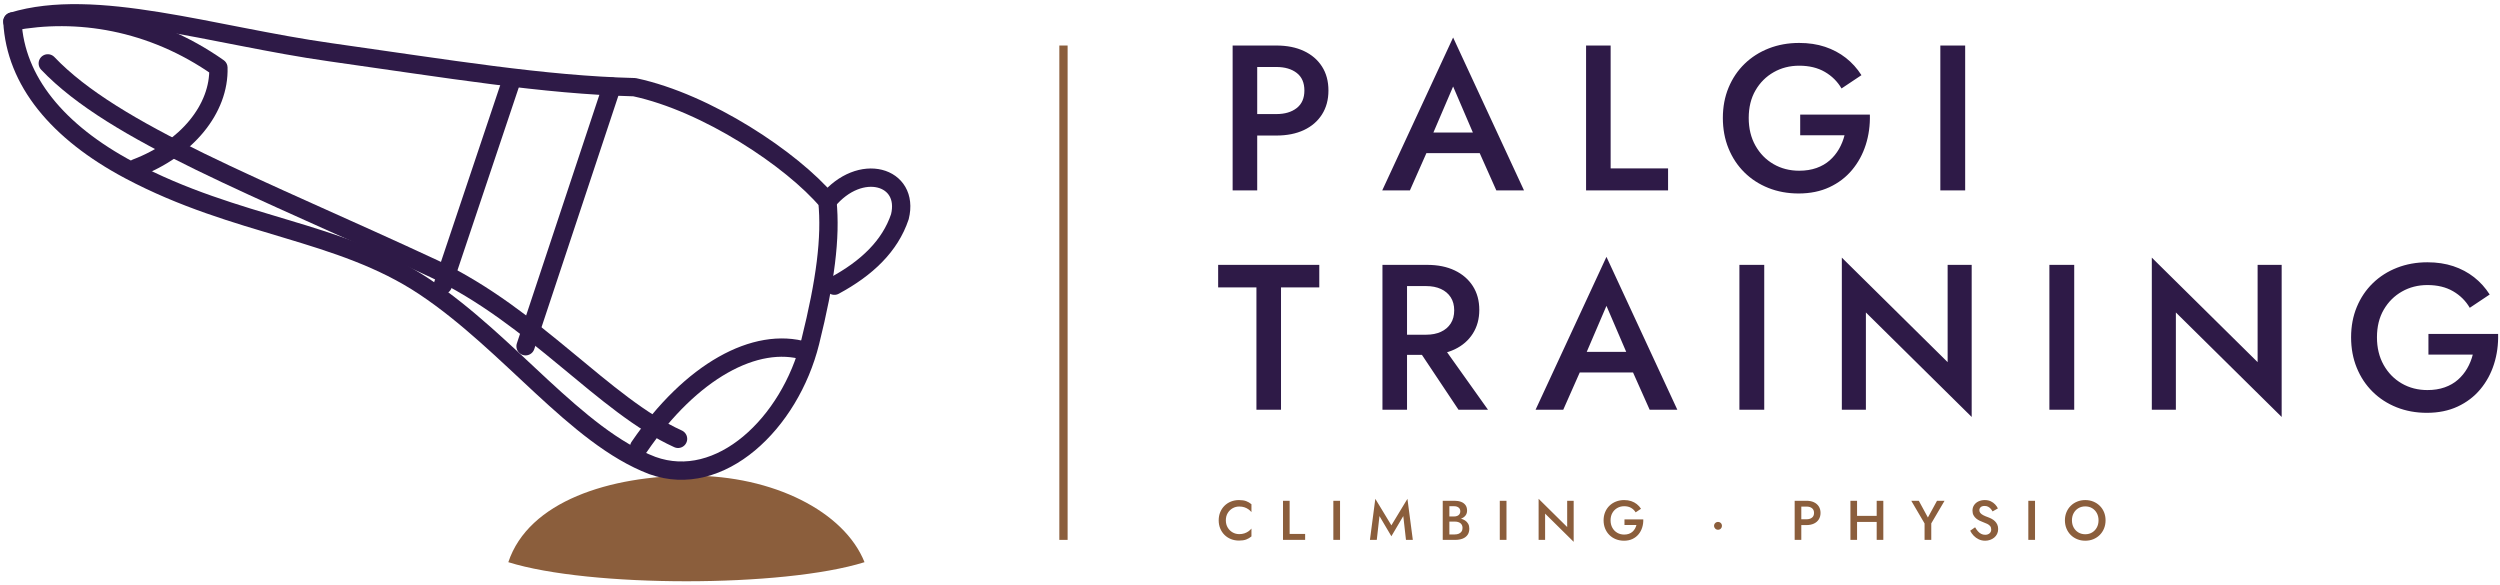
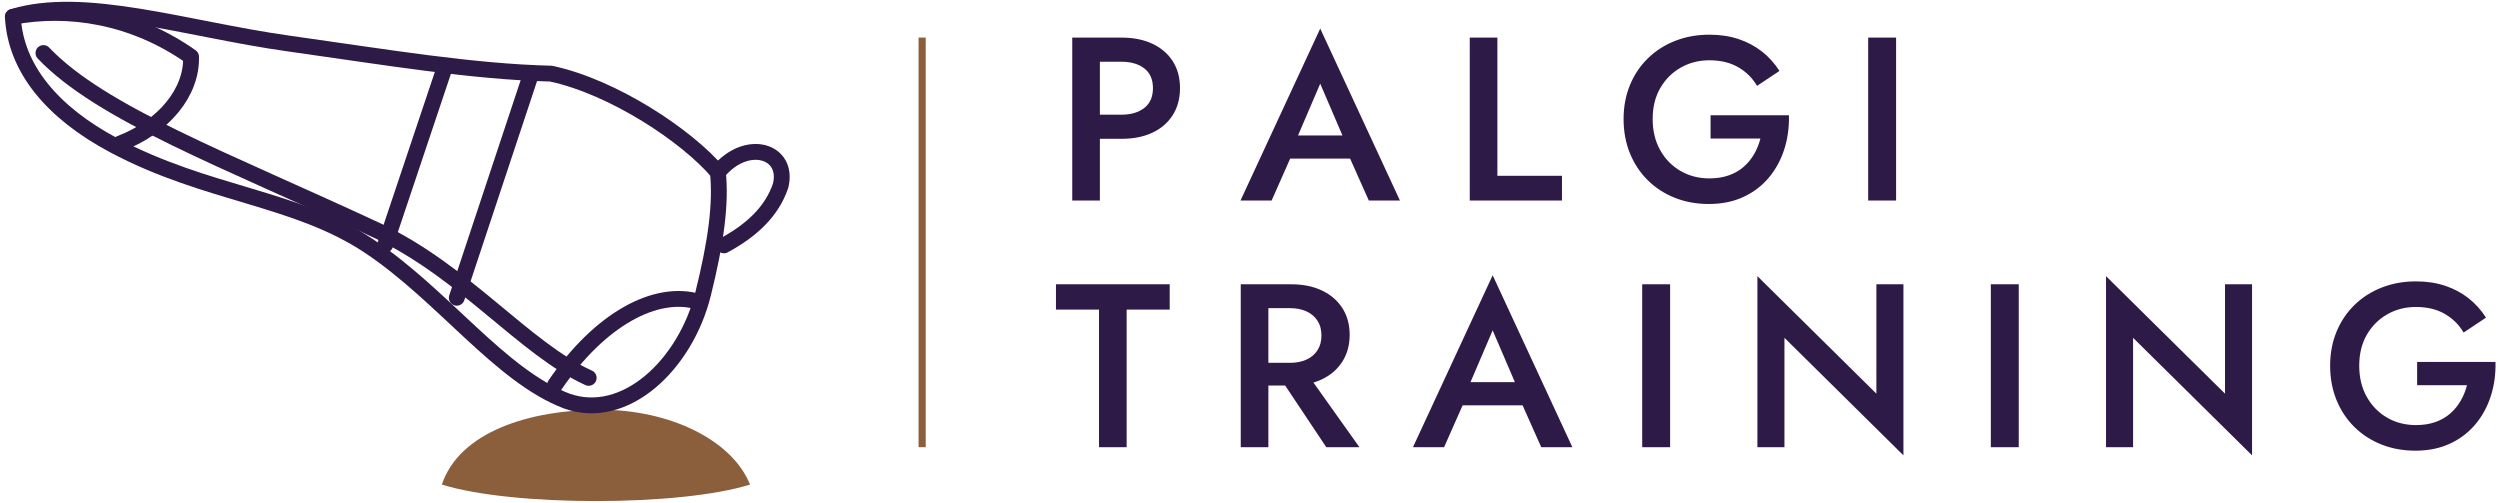
- <svg xmlns="http://www.w3.org/2000/svg" viewBox="7.75 7 603 141.25" width="603" height="141" role="img" aria-label="Palgi Training — Climbing · Physio">
+ <svg xmlns="http://www.w3.org/2000/svg" viewBox="7.5 7.5 696.5 140.25" width="697" height="140" role="img" aria-label="Palgi Training">
  <g transform="translate(-12.588 -31.756) scale(1.22954)">
    <path d="M116 142 C120 130 136 125 152 125 C168 125 182 132 186 142 C170 147 132 147 116 142 Z" fill="#8B5E3C" />
    <g transform="rotate(28 100 70)" fill="none" stroke="#2E1A47" stroke-width="3.6" stroke-linecap="round" stroke-linejoin="round">
      <path d="M12 78 C18 88 30 93 46 93 C70 93 88 84 108 86 C128 88 148 98 164 96 C178 94 184 76 180 60 C177 48 174 40 170 34 C160 30 140 28 126 32 C110 40 92 46 70 54 C48 62 24 66 12 78 Z" />
      <path d="M22 82 C40 88 70 84 108 82 C130 81 150 90 166 89" />
      <path d="M12 78 C22 70 36 65 52 67 C56 74 54 84 47 92" />
      <path d="M180 62 C170 64 162 76 160 94" />
      <path d="M104 42 L111 84" />
      <path d="M122 34 L131 87" />
      <path d="M170 34 C172 24 182 22 184 30 C185 36 183 42 179 48" />
    </g>
  </g>
-   <rect x="263.18" y="18.00" width="2" height="119.45" fill="#8B5E3C" />
-   <path d="M305.054 18V53H310.992V18ZM308.592 23.187H315.617Q318.679 23.187 320.535 24.619Q322.392 26.05 322.392 28.875Q322.392 31.662 320.535 33.112Q318.679 34.562 315.617 34.562H308.592V39.75H315.617Q319.454 39.75 322.267 38.431Q325.079 37.112 326.642 34.656Q328.204 32.2 328.204 28.875Q328.204 25.5 326.642 23.069Q325.079 20.637 322.267 19.319Q319.454 18 315.617 18H308.592ZM349.179 44H367.679L366.554 39.025H350.304ZM358.329 27.9 363.904 40.887 364.017 42.35 368.767 53H375.454L358.329 16.062L341.204 53H347.892L352.742 42.037L352.829 40.737ZM390.454 18V53H410.267V47.687H396.392V18ZM442.192 39.687H452.904Q452.454 41.462 451.56 43.012Q450.667 44.562 449.323 45.75Q447.979 46.937 446.123 47.594Q444.267 48.25 441.942 48.25Q438.492 48.25 435.735 46.65Q432.979 45.05 431.367 42.175Q429.754 39.3 429.754 35.5Q429.754 31.65 431.392 28.831Q433.029 26.012 435.792 24.444Q438.554 22.875 441.942 22.875Q445.567 22.875 448.142 24.369Q450.717 25.862 452.179 28.375L456.992 25.162Q455.429 22.712 453.217 20.981Q451.004 19.25 448.192 18.312Q445.379 17.375 441.942 17.375Q437.992 17.375 434.623 18.687Q431.254 20 428.76 22.419Q426.267 24.837 424.885 28.169Q423.504 31.5 423.504 35.5Q423.504 39.5 424.867 42.85Q426.229 46.2 428.698 48.644Q431.167 51.087 434.517 52.419Q437.867 53.75 441.817 53.75Q446.004 53.75 449.26 52.231Q452.517 50.712 454.729 48.062Q456.942 45.412 458.035 41.981Q459.129 38.55 459.029 34.687H442.192ZM476.054 18V53H482.054V18Z" fill="#2E1A47" />
-   <path d="M301.554 76.438H310.804V106.0H316.742V76.438H325.992V71.0H301.554ZM348.504 89.312 359.629 106.0H366.754L354.879 89.312ZM341.254 71.0V106.0H347.192V71.0ZM344.792 76.125H351.817Q353.854 76.125 355.373 76.819Q356.892 77.513 357.742 78.819Q358.592 80.125 358.592 82.0Q358.592 83.862 357.742 85.175Q356.892 86.487 355.373 87.181Q353.854 87.875 351.817 87.875H344.792V92.75H352.067Q355.904 92.75 358.717 91.406Q361.529 90.062 363.092 87.6Q364.654 85.138 364.654 81.875Q364.654 78.562 363.092 76.125Q361.529 73.688 358.717 72.344Q355.904 71.0 352.067 71.0H344.792ZM386.229 97.0H404.729L403.604 92.025H387.354ZM395.379 80.9 400.954 93.888 401.067 95.35 405.817 106.0H412.504L395.379 69.062L378.254 106.0H384.942L389.792 95.037L389.879 93.737ZM427.504 71.0V106.0H433.504V71.0ZM477.817 71.0V94.5L452.254 69.25V106.0H458.067V82.5L483.629 107.75V71.0ZM502.404 71.0V106.0H508.404V71.0ZM552.717 71.0V94.5L527.154 69.25V106.0H532.967V82.5L558.529 107.75V71.0ZM593.992 92.688H604.704Q604.254 94.463 603.36 96.013Q602.467 97.562 601.123 98.75Q599.779 99.938 597.923 100.594Q596.067 101.25 593.742 101.25Q590.292 101.25 587.535 99.65Q584.779 98.05 583.167 95.175Q581.554 92.3 581.554 88.5Q581.554 84.65 583.192 81.831Q584.829 79.013 587.592 77.444Q590.354 75.875 593.742 75.875Q597.367 75.875 599.942 77.369Q602.517 78.862 603.979 81.375L608.792 78.162Q607.229 75.713 605.017 73.981Q602.804 72.25 599.992 71.312Q597.179 70.375 593.742 70.375Q589.792 70.375 586.423 71.688Q583.054 73.0 580.56 75.419Q578.067 77.838 576.685 81.169Q575.304 84.5 575.304 88.5Q575.304 92.5 576.667 95.85Q578.029 99.2 580.498 101.644Q582.967 104.088 586.317 105.419Q589.667 106.75 593.617 106.75Q597.804 106.75 601.06 105.231Q604.317 103.713 606.529 101.062Q608.742 98.412 609.835 94.981Q610.929 91.55 610.829 87.688H593.992Z" fill="#2E1A47" />
-   <path d="M303.413 132.725Q303.413 131.712 303.866 130.967Q304.318 130.221 305.052 129.806Q305.786 129.39 306.65 129.39Q307.325 129.39 307.867 129.564Q308.408 129.738 308.846 130.044Q309.283 130.349 309.6 130.734V128.837Q309.016 128.344 308.326 128.088Q307.636 127.831 306.596 127.831Q305.55 127.831 304.654 128.187Q303.758 128.543 303.093 129.2Q302.428 129.856 302.057 130.754Q301.685 131.652 301.685 132.725Q301.685 133.798 302.057 134.696Q302.428 135.594 303.093 136.25Q303.758 136.907 304.654 137.263Q305.55 137.619 306.596 137.619Q307.636 137.619 308.326 137.361Q309.016 137.102 309.6 136.613V134.716Q309.283 135.101 308.846 135.405Q308.408 135.708 307.867 135.884Q307.325 136.059 306.65 136.059Q305.786 136.059 305.052 135.644Q304.318 135.229 303.866 134.478Q303.413 133.727 303.413 132.725ZM317.224 128V137.45H322.573V136.016H318.827V128ZM329.387 128V137.45H331.007V128ZM340.532 131.696 343.411 136.572 346.289 131.696 346.937 137.45H348.591L347.292 127.527L343.411 133.937L339.529 127.527L338.23 137.45H339.884ZM357.046 132.573H358.672Q359.573 132.573 360.252 132.318Q360.93 132.063 361.315 131.569Q361.7 131.075 361.7 130.379Q361.7 129.569 361.315 129.045Q360.93 128.52 360.252 128.26Q359.573 128 358.672 128H355.82V137.45H358.841Q359.843 137.45 360.606 137.158Q361.369 136.866 361.804 136.264Q362.24 135.661 362.24 134.726Q362.24 134.051 361.968 133.564Q361.696 133.076 361.222 132.764Q360.748 132.452 360.139 132.301Q359.53 132.151 358.841 132.151H357.046V133.032H358.74Q359.148 133.032 359.487 133.125Q359.827 133.218 360.078 133.408Q360.329 133.599 360.466 133.888Q360.603 134.176 360.603 134.558Q360.603 135.087 360.362 135.435Q360.12 135.783 359.7 135.958Q359.28 136.134 358.74 136.134H357.424V129.316H358.571Q359.236 129.316 359.649 129.637Q360.063 129.957 360.063 130.555Q360.063 130.95 359.874 131.226Q359.685 131.503 359.347 131.648Q359.01 131.793 358.571 131.793H357.046ZM369.604 128V137.45H371.224V128ZM385.888 128V134.345L378.986 127.527V137.45H380.556V131.105L387.458 137.922V128ZM399.733 133.856H402.625Q402.503 134.335 402.262 134.753Q402.021 135.172 401.658 135.493Q401.295 135.813 400.794 135.99Q400.293 136.167 399.665 136.167Q398.734 136.167 397.989 135.736Q397.245 135.303 396.81 134.527Q396.374 133.751 396.374 132.725Q396.374 131.685 396.817 130.924Q397.259 130.163 398.005 129.74Q398.75 129.316 399.665 129.316Q400.644 129.316 401.339 129.72Q402.034 130.123 402.429 130.801L403.729 129.934Q403.307 129.272 402.709 128.805Q402.112 128.337 401.353 128.084Q400.593 127.831 399.665 127.831Q398.599 127.831 397.689 128.186Q396.779 128.54 396.106 129.193Q395.433 129.846 395.06 130.746Q394.687 131.645 394.687 132.725Q394.687 133.805 395.055 134.709Q395.423 135.614 396.089 136.274Q396.756 136.934 397.66 137.293Q398.565 137.652 399.631 137.652Q400.762 137.652 401.641 137.242Q402.52 136.832 403.118 136.117Q403.715 135.401 404.01 134.475Q404.306 133.548 404.279 132.506H399.733ZM421.38 134.058Q421.38 134.439 421.658 134.721Q421.937 135.003 422.335 135.003Q422.747 135.003 423.018 134.721Q423.29 134.439 423.29 134.058Q423.29 133.667 423.018 133.39Q422.747 133.113 422.335 133.113Q421.937 133.113 421.658 133.39Q421.38 133.667 421.38 134.058ZM440.857 128V137.45H442.46V128ZM441.812 129.401H443.709Q444.536 129.401 445.037 129.787Q445.538 130.173 445.538 130.936Q445.538 131.689 445.037 132.08Q444.536 132.472 443.709 132.472H441.812V133.873H443.709Q444.745 133.873 445.504 133.516Q446.264 133.16 446.686 132.497Q447.107 131.834 447.107 130.936Q447.107 130.025 446.686 129.369Q446.264 128.712 445.504 128.356Q444.745 128 443.709 128H441.812ZM454.964 133.113H461.714V131.645H454.964ZM460.675 128V137.45H462.278V128ZM454.33 128V137.45H455.933V128ZM475.252 128 473.048 132.043 470.854 128H469.031L472.244 133.481V137.45H473.864V133.464L477.074 128ZM484.455 134.406 483.267 135.236Q483.581 135.881 484.109 136.436Q484.637 136.991 485.346 137.322Q486.055 137.652 486.885 137.652Q487.493 137.652 488.055 137.46Q488.617 137.268 489.062 136.907Q489.508 136.545 489.766 136.021Q490.024 135.496 490.024 134.834Q490.024 134.21 489.811 133.748Q489.599 133.285 489.251 132.946Q488.903 132.607 488.478 132.376Q488.053 132.144 487.628 131.993Q486.872 131.729 486.398 131.473Q485.923 131.216 485.702 130.923Q485.481 130.629 485.481 130.265Q485.481 129.863 485.793 129.558Q486.106 129.252 486.76 129.252Q487.24 129.252 487.596 129.438Q487.952 129.623 488.22 129.925Q488.488 130.227 488.674 130.575L489.963 129.846Q489.727 129.35 489.3 128.889Q488.873 128.429 488.252 128.13Q487.631 127.831 486.787 127.831Q485.944 127.831 485.272 128.15Q484.6 128.469 484.212 129.043Q483.824 129.617 483.824 130.376Q483.824 131.041 484.077 131.507Q484.33 131.972 484.724 132.291Q485.117 132.61 485.55 132.814Q485.984 133.019 486.332 133.143Q486.929 133.359 487.383 133.581Q487.837 133.802 488.092 134.119Q488.347 134.436 488.347 134.959Q488.347 135.523 487.942 135.872Q487.537 136.221 486.882 136.221Q486.352 136.221 485.915 135.995Q485.478 135.769 485.122 135.359Q484.766 134.949 484.455 134.406ZM497.314 128V137.45H498.934V128ZM507.854 132.725Q507.854 131.75 508.268 130.992Q508.681 130.234 509.407 129.797Q510.132 129.36 511.067 129.36Q512.022 129.36 512.741 129.797Q513.46 130.234 513.87 130.992Q514.28 131.75 514.28 132.725Q514.28 133.697 513.867 134.456Q513.453 135.216 512.733 135.653Q512.012 136.09 511.067 136.09Q510.132 136.09 509.407 135.653Q508.681 135.216 508.268 134.456Q507.854 133.697 507.854 132.725ZM506.156 132.725Q506.156 133.778 506.521 134.681Q506.885 135.584 507.547 136.247Q508.208 136.91 509.108 137.281Q510.007 137.652 511.067 137.652Q512.137 137.652 513.031 137.281Q513.926 136.91 514.587 136.247Q515.249 135.584 515.613 134.681Q515.978 133.778 515.978 132.725Q515.978 131.662 515.612 130.769Q515.245 129.876 514.58 129.22Q513.916 128.564 513.023 128.197Q512.13 127.831 511.067 127.831Q510.021 127.831 509.123 128.197Q508.225 128.564 507.56 129.22Q506.896 129.876 506.526 130.769Q506.156 131.662 506.156 132.725Z" fill="#8B5E3C" />
+   <rect x="263.18" y="18.00" width="2" height="114.40" fill="#8B5E3C" />
+   <g transform="translate(301.55 18) scale(1.3) translate(-301.55 -18)">
+     <path d="M305.054 18V53H310.992V18ZM308.592 23.187H315.617Q318.679 23.187 320.535 24.619Q322.392 26.05 322.392 28.875Q322.392 31.662 320.535 33.112Q318.679 34.562 315.617 34.562H308.592V39.75H315.617Q319.454 39.75 322.267 38.431Q325.079 37.112 326.642 34.656Q328.204 32.2 328.204 28.875Q328.204 25.5 326.642 23.069Q325.079 20.637 322.267 19.319Q319.454 18 315.617 18H308.592ZM349.179 44H367.679L366.554 39.025H350.304ZM358.329 27.9 363.904 40.887 364.017 42.35 368.767 53H375.454L358.329 16.062L341.204 53H347.892L352.742 42.037L352.829 40.737ZM390.454 18V53H410.267V47.687H396.392V18ZM442.192 39.687H452.904Q452.454 41.462 451.56 43.012Q450.667 44.562 449.323 45.75Q447.979 46.937 446.123 47.594Q444.267 48.25 441.942 48.25Q438.492 48.25 435.735 46.65Q432.979 45.05 431.367 42.175Q429.754 39.3 429.754 35.5Q429.754 31.65 431.392 28.831Q433.029 26.012 435.792 24.444Q438.554 22.875 441.942 22.875Q445.567 22.875 448.142 24.369Q450.717 25.862 452.179 28.375L456.992 25.162Q455.429 22.712 453.217 20.981Q451.004 19.25 448.192 18.312Q445.379 17.375 441.942 17.375Q437.992 17.375 434.623 18.687Q431.254 20 428.76 22.419Q426.267 24.837 424.885 28.169Q423.504 31.5 423.504 35.5Q423.504 39.5 424.867 42.85Q426.229 46.2 428.698 48.644Q431.167 51.087 434.517 52.419Q437.867 53.75 441.817 53.75Q446.004 53.75 449.26 52.231Q452.517 50.712 454.729 48.062Q456.942 45.412 458.035 41.981Q459.129 38.55 459.029 34.687H442.192ZM476.054 18V53H482.054V18Z" fill="#2E1A47" />
+     <path d="M301.554 76.438H310.804V106.0H316.742V76.438H325.992V71.0H301.554ZM348.504 89.312 359.629 106.0H366.754L354.879 89.312ZM341.254 71.0V106.0H347.192V71.0ZM344.792 76.125H351.817Q353.854 76.125 355.373 76.819Q356.892 77.513 357.742 78.819Q358.592 80.125 358.592 82.0Q358.592 83.862 357.742 85.175Q356.892 86.487 355.373 87.181Q353.854 87.875 351.817 87.875H344.792V92.75H352.067Q355.904 92.75 358.717 91.406Q361.529 90.062 363.092 87.6Q364.654 85.138 364.654 81.875Q364.654 78.562 363.092 76.125Q361.529 73.688 358.717 72.344Q355.904 71.0 352.067 71.0H344.792ZM386.229 97.0H404.729L403.604 92.025H387.354ZM395.379 80.9 400.954 93.888 401.067 95.35 405.817 106.0H412.504L395.379 69.062L378.254 106.0H384.942L389.792 95.037L389.879 93.737ZM427.504 71.0V106.0H433.504V71.0ZM477.817 71.0V94.5L452.254 69.25V106.0H458.067V82.5L483.629 107.75V71.0ZM502.404 71.0V106.0H508.404V71.0ZM552.717 71.0V94.5L527.154 69.25V106.0H532.967V82.5L558.529 107.75V71.0ZM593.992 92.688H604.704Q604.254 94.463 603.36 96.013Q602.467 97.562 601.123 98.75Q599.779 99.938 597.923 100.594Q596.067 101.25 593.742 101.25Q590.292 101.25 587.535 99.65Q584.779 98.05 583.167 95.175Q581.554 92.3 581.554 88.5Q581.554 84.65 583.192 81.831Q584.829 79.013 587.592 77.444Q590.354 75.875 593.742 75.875Q597.367 75.875 599.942 77.369Q602.517 78.862 603.979 81.375L608.792 78.162Q607.229 75.713 605.017 73.981Q602.804 72.25 599.992 71.312Q597.179 70.375 593.742 70.375Q589.792 70.375 586.423 71.688Q583.054 73.0 580.56 75.419Q578.067 77.838 576.685 81.169Q575.304 84.5 575.304 88.5Q575.304 92.5 576.667 95.85Q578.029 99.2 580.498 101.644Q582.967 104.088 586.317 105.419Q589.667 106.75 593.617 106.75Q597.804 106.75 601.06 105.231Q604.317 103.713 606.529 101.062Q608.742 98.412 609.835 94.981Q610.929 91.55 610.829 87.688H593.992Z" fill="#2E1A47" />
+   </g>
</svg>
